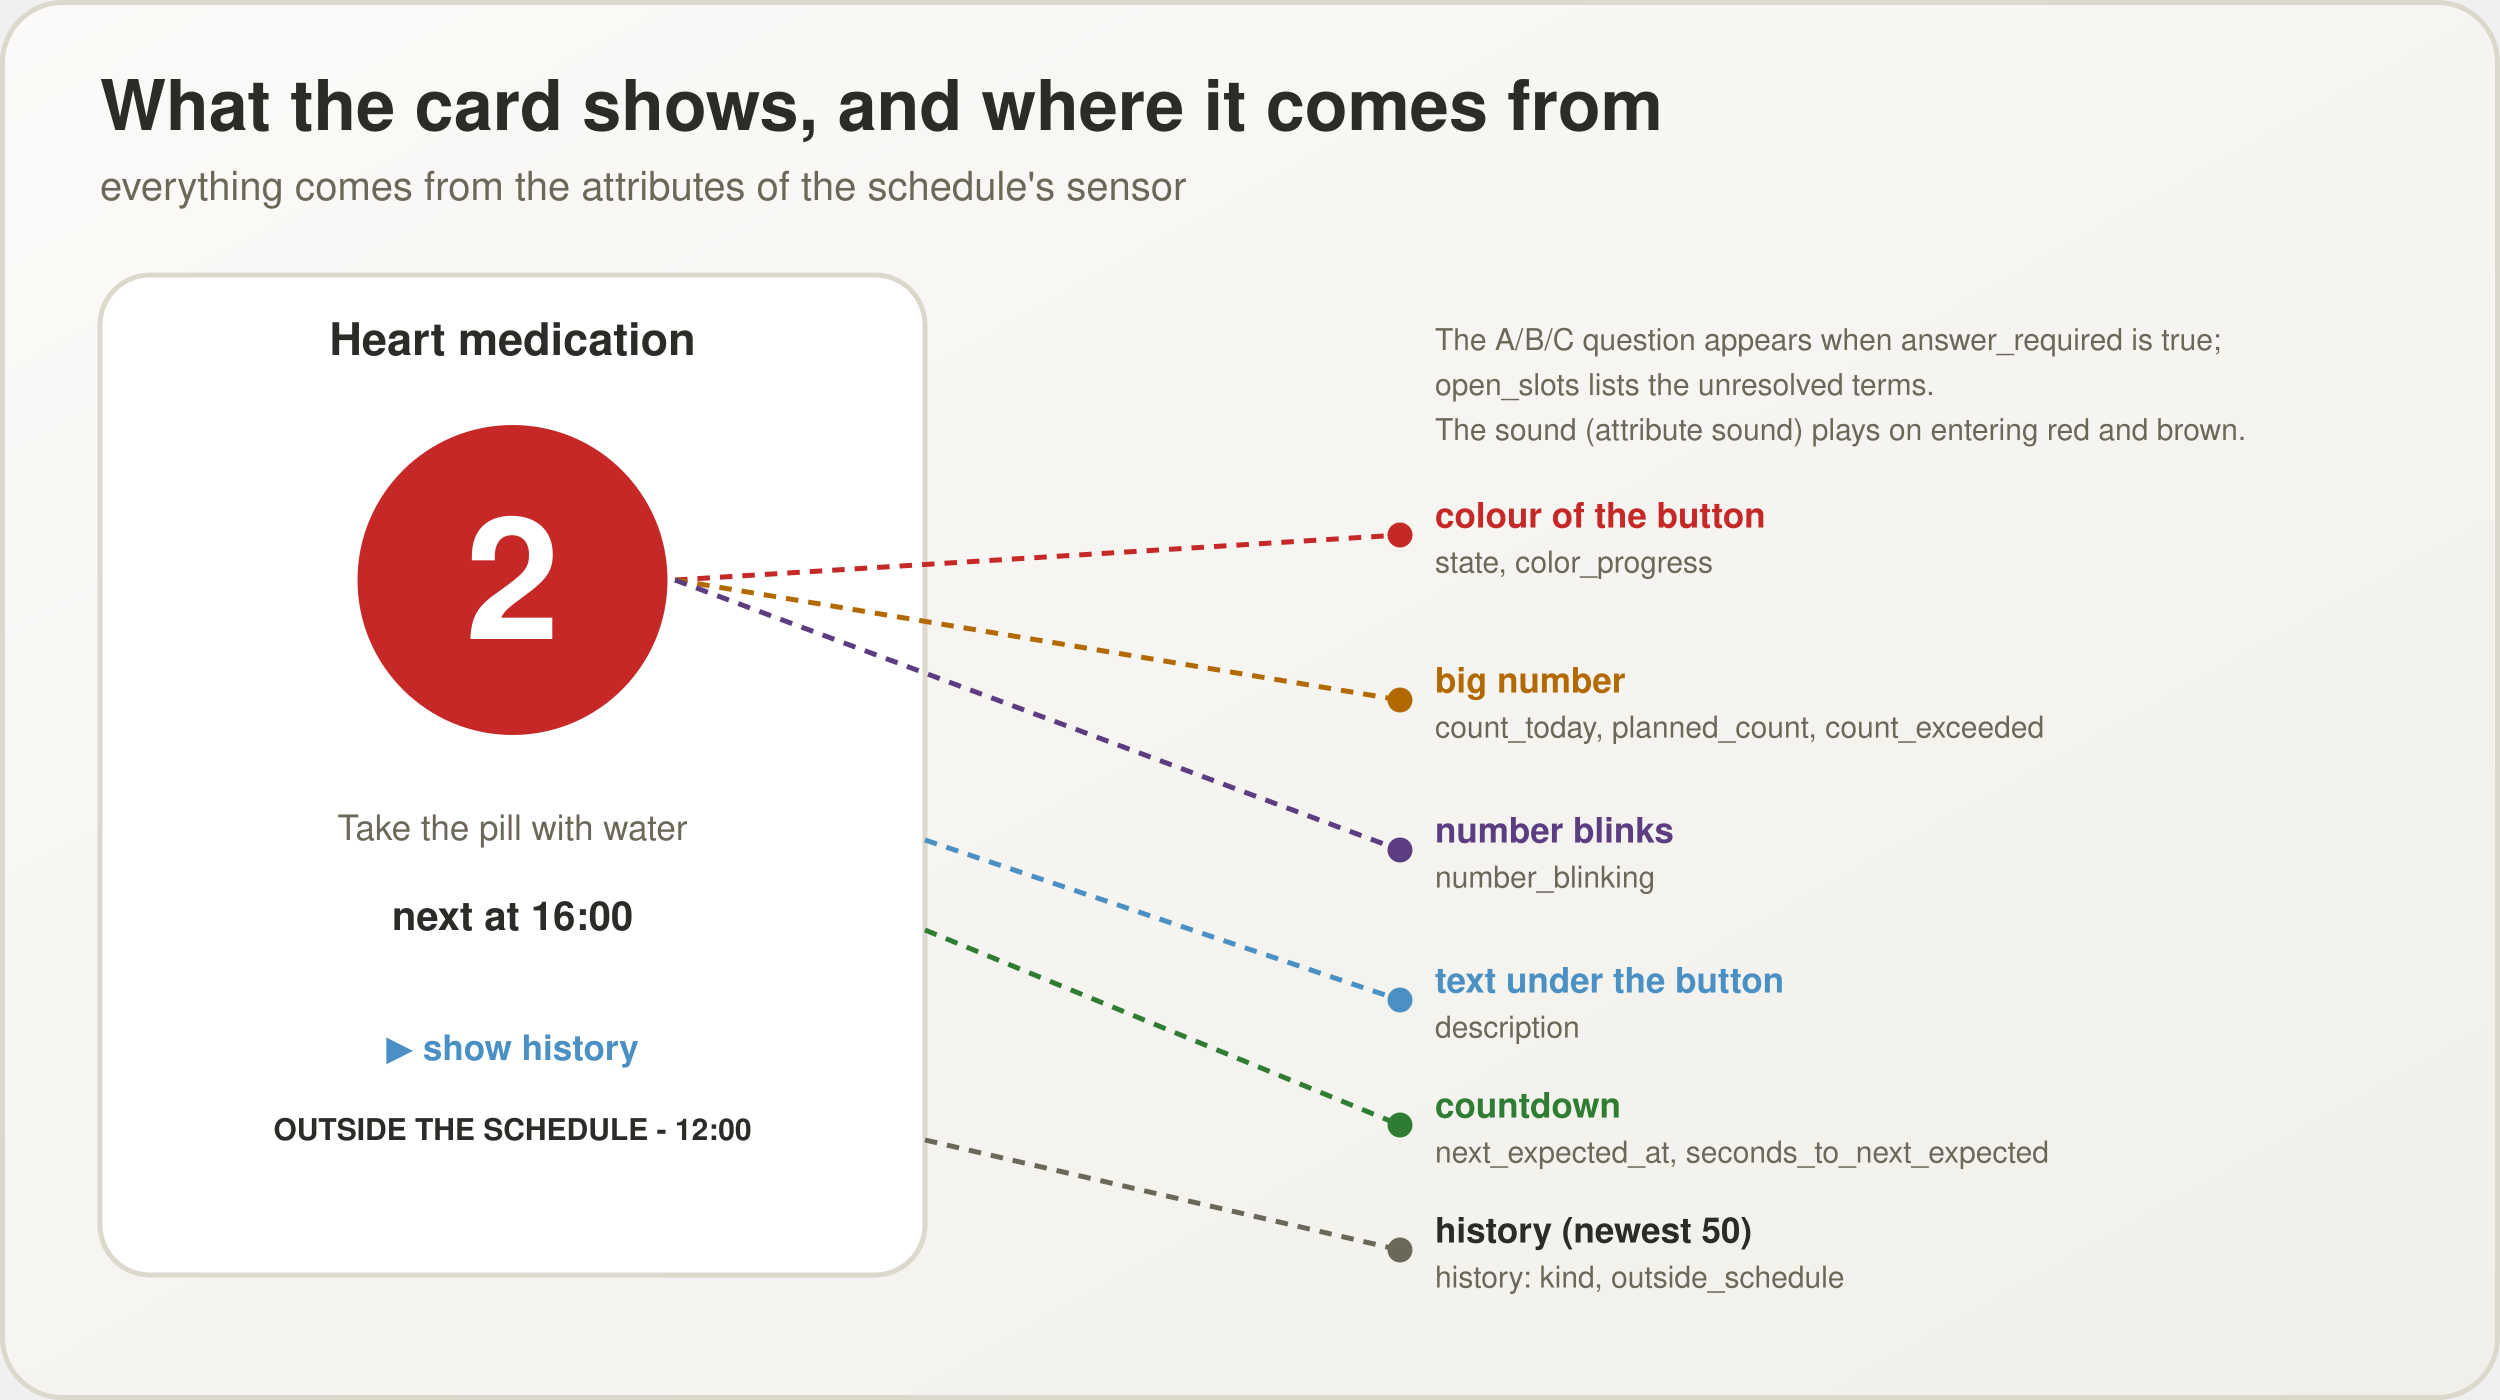
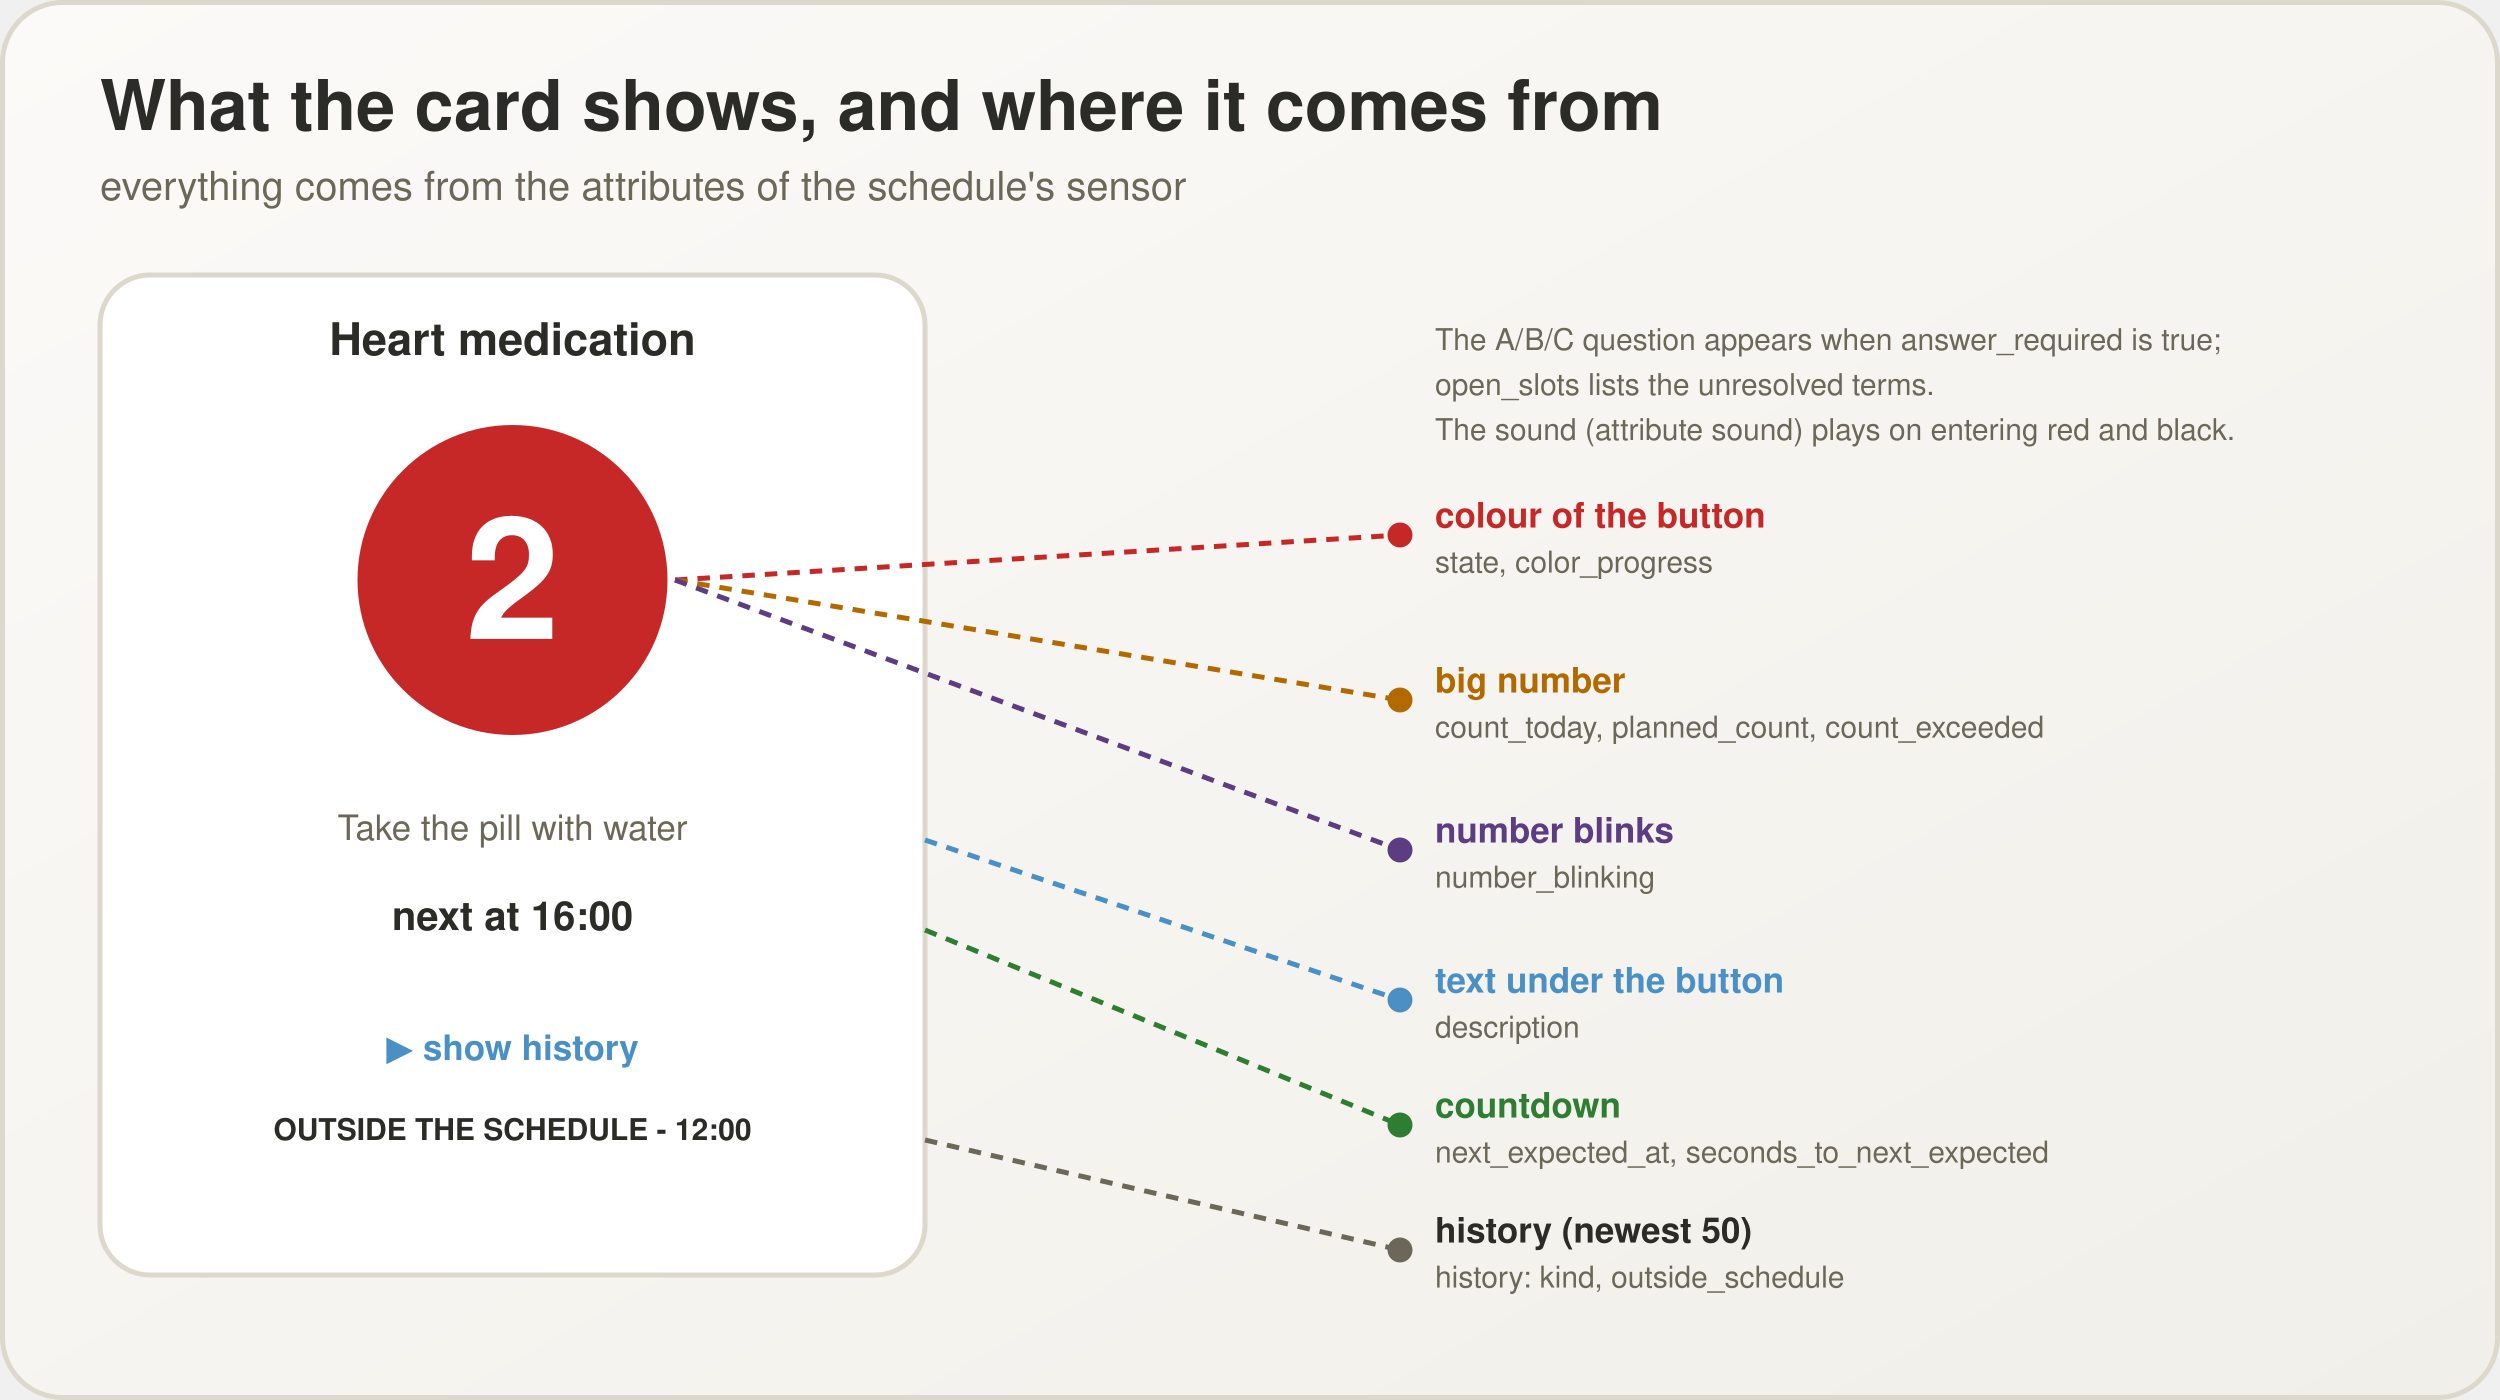
<svg xmlns="http://www.w3.org/2000/svg" viewBox="0 0 1000 560" width="1000" height="560">
  <defs>
    <linearGradient id="bg" x1="0" y1="0" x2="1" y2="1">
      <stop offset="0" stop-color="#fbfaf8" />
      <stop offset="1" stop-color="#f1efe9" />
    </linearGradient>
  </defs>
  <rect x="1" y="1" width="998" height="558" rx="24" fill="url(#bg)" stroke="#ddd8cc" stroke-width="2" />
  <text x="40" y="52" font-family="Segoe UI, Helvetica, Arial, sans-serif" font-size="28" font-weight="700" fill="#2b2b28" text-anchor="start">What the card shows, and where it comes from</text>
  <text x="40" y="80" font-family="Segoe UI, Helvetica, Arial, sans-serif" font-size="16" font-weight="400" fill="#6b6859" text-anchor="start">everything comes from the attributes of the schedule's sensor</text>
  <rect x="40" y="110" width="330" height="400" rx="20" fill="#ffffff" stroke="#ddd8cc" stroke-width="2" />
  <text x="205" y="142" font-family="Segoe UI, Helvetica, Arial, sans-serif" font-size="18" font-weight="700" fill="#2b2b28" text-anchor="middle">Heart medication</text>
  <circle cx="205" cy="232" r="62" fill="#c62828" />
  <text x="205" y="255.56" font-family="Segoe UI, Helvetica, Arial, sans-serif" font-size="68" font-weight="700" fill="#ffffff" text-anchor="middle">2</text>
  <text x="205" y="336" font-family="Segoe UI, Helvetica, Arial, sans-serif" font-size="14" font-weight="400" fill="#6b6859" text-anchor="middle">Take the pill with water</text>
  <text x="205" y="372" font-family="Segoe UI, Helvetica, Arial, sans-serif" font-size="16" font-weight="700" fill="#2b2b28" text-anchor="middle">next at 16:00</text>
  <text x="205" y="424" font-family="Segoe UI, Helvetica, Arial, sans-serif" font-size="14" font-weight="600" fill="#4a90c4" text-anchor="middle">▶ show history</text>
  <text x="205" y="456" font-family="Segoe UI, Helvetica, Arial, sans-serif" font-size="12" font-weight="700" fill="#2b2b28" text-anchor="middle">OUTSIDE THE SCHEDULE - 12:00</text>
  <line x1="270" y1="232" x2="560" y2="214" stroke="#c62828" stroke-width="2" stroke-dasharray="5 4" />
  <circle cx="560" cy="214" r="5" fill="#c62828" />
  <text x="574" y="211" font-family="Segoe UI, Helvetica, Arial, sans-serif" font-size="14" font-weight="700" fill="#c62828" text-anchor="start">colour of the button</text>
  <text x="574" y="229" font-family="Segoe UI, Helvetica, Arial, sans-serif" font-size="12" font-weight="400" fill="#6b6859" text-anchor="start">state, color_progress</text>
  <line x1="270" y1="232" x2="560" y2="280" stroke="#b26a00" stroke-width="2" stroke-dasharray="5 4" />
  <circle cx="560" cy="280" r="5" fill="#b26a00" />
  <text x="574" y="277" font-family="Segoe UI, Helvetica, Arial, sans-serif" font-size="14" font-weight="700" fill="#b26a00" text-anchor="start">big number</text>
  <text x="574" y="295" font-family="Segoe UI, Helvetica, Arial, sans-serif" font-size="12" font-weight="400" fill="#6b6859" text-anchor="start">count_today, planned_count, count_exceeded</text>
  <line x1="270" y1="232" x2="560" y2="340" stroke="#5c3d82" stroke-width="2" stroke-dasharray="5 4" />
  <circle cx="560" cy="340" r="5" fill="#5c3d82" />
  <text x="574" y="337" font-family="Segoe UI, Helvetica, Arial, sans-serif" font-size="14" font-weight="700" fill="#5c3d82" text-anchor="start">number blinks</text>
  <text x="574" y="355" font-family="Segoe UI, Helvetica, Arial, sans-serif" font-size="12" font-weight="400" fill="#6b6859" text-anchor="start">number_blinking</text>
  <line x1="370" y1="336" x2="560" y2="400" stroke="#4a90c4" stroke-width="2" stroke-dasharray="5 4" />
  <circle cx="560" cy="400" r="5" fill="#4a90c4" />
  <text x="574" y="397" font-family="Segoe UI, Helvetica, Arial, sans-serif" font-size="14" font-weight="700" fill="#4a90c4" text-anchor="start">text under the button</text>
  <text x="574" y="415" font-family="Segoe UI, Helvetica, Arial, sans-serif" font-size="12" font-weight="400" fill="#6b6859" text-anchor="start">description</text>
  <line x1="370" y1="372" x2="560" y2="450" stroke="#2e7d32" stroke-width="2" stroke-dasharray="5 4" />
  <circle cx="560" cy="450" r="5" fill="#2e7d32" />
  <text x="574" y="447" font-family="Segoe UI, Helvetica, Arial, sans-serif" font-size="14" font-weight="700" fill="#2e7d32" text-anchor="start">countdown</text>
  <text x="574" y="465" font-family="Segoe UI, Helvetica, Arial, sans-serif" font-size="12" font-weight="400" fill="#6b6859" text-anchor="start">next_expected_at, seconds_to_next_expected</text>
  <line x1="370" y1="456" x2="560" y2="500" stroke="#6b6859" stroke-width="2" stroke-dasharray="5 4" />
  <circle cx="560" cy="500" r="5" fill="#6b6859" />
  <text x="574" y="497" font-family="Segoe UI, Helvetica, Arial, sans-serif" font-size="14" font-weight="700" fill="#2b2b28" text-anchor="start">history (newest 50)</text>
  <text x="574" y="515" font-family="Segoe UI, Helvetica, Arial, sans-serif" font-size="12" font-weight="400" fill="#6b6859" text-anchor="start">history: kind, outside_schedule</text>
  <text x="574" y="140" font-family="Segoe UI, Helvetica, Arial, sans-serif" font-size="12" font-weight="400" fill="#6b6859" text-anchor="start">The A/B/C question appears when answer_required is true;</text>
  <text x="574" y="158" font-family="Segoe UI, Helvetica, Arial, sans-serif" font-size="12" font-weight="400" fill="#6b6859" text-anchor="start">open_slots lists the unresolved terms.</text>
-   <text x="574" y="176" font-family="Segoe UI, Helvetica, Arial, sans-serif" font-size="12" font-weight="400" fill="#6b6859" text-anchor="start">The sound (attribute sound) plays on entering red and brown.</text>
+   <text x="574" y="176" font-family="Segoe UI, Helvetica, Arial, sans-serif" font-size="12" font-weight="400" fill="#6b6859" text-anchor="start">The sound (attribute sound) plays on entering red and black.</text>
</svg>
